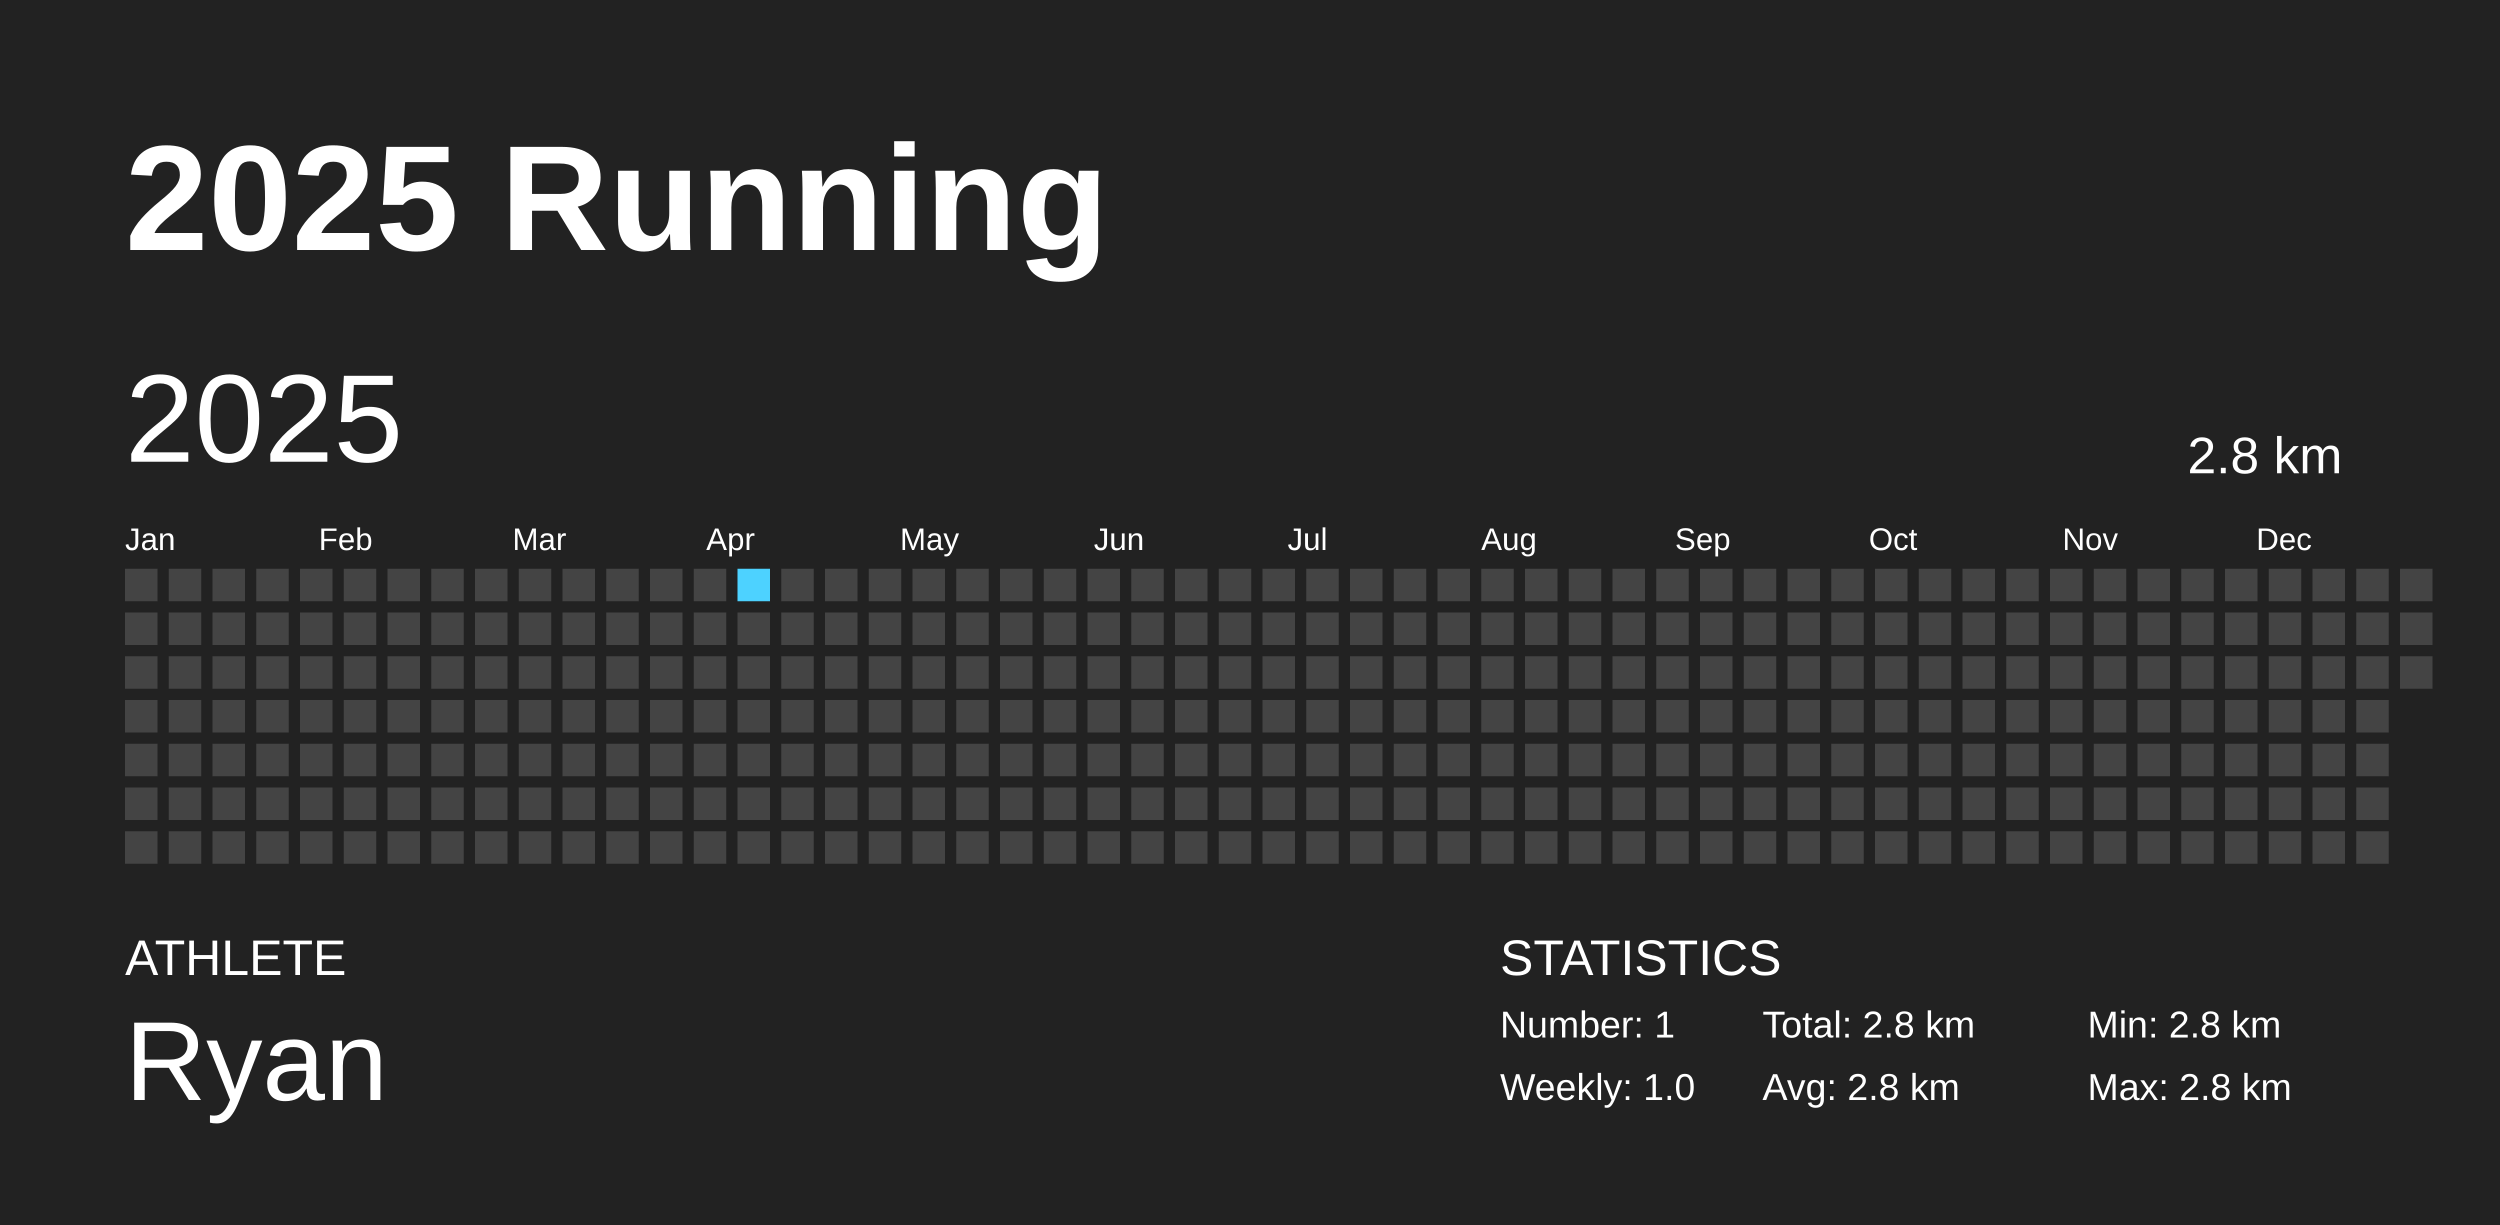
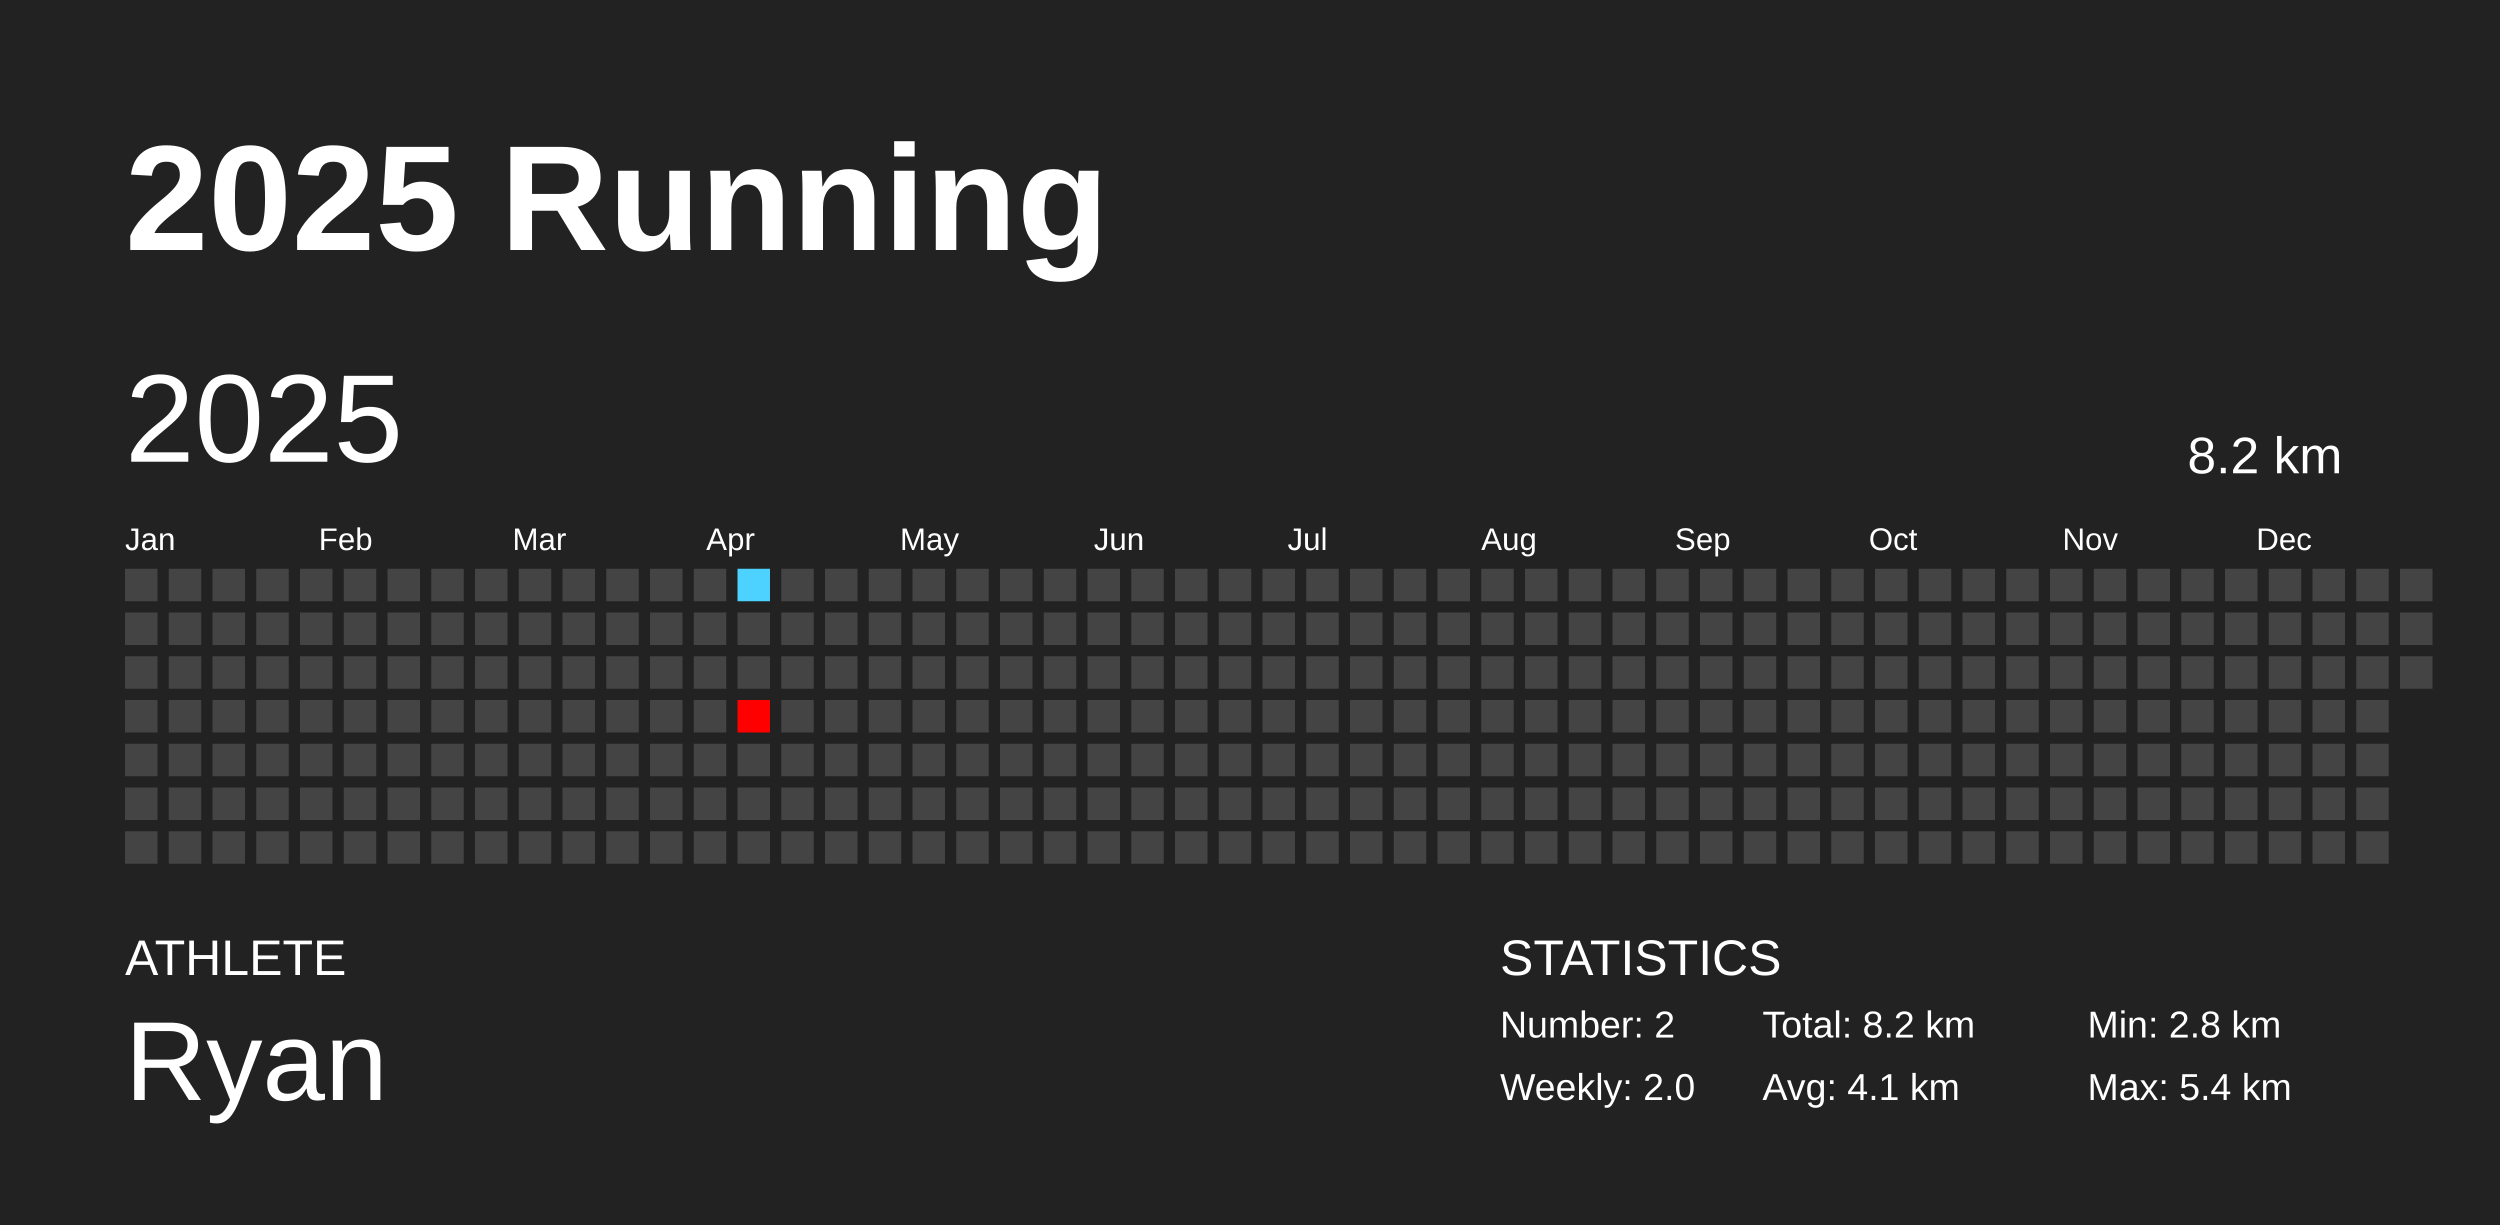
<svg xmlns="http://www.w3.org/2000/svg" baseProfile="full" height="98mm" version="1.1" viewBox="0,0,200,98" width="200mm">
  <defs />
  <rect fill="#222222" height="98" width="200" x="0" y="0" />
  <text fill="#FFFFFF" style="font-size:12px; font-family:Arial; font-weight:bold;" x="10" y="20">2025 Running</text>
  <text fill="#FFFFFF" style="font-size:4px; font-family:Arial" x="10" y="78">ATHLETE</text>
  <text fill="#FFFFFF" style="font-size:9px; font-family:Arial" x="10" y="88">Ryan</text>
  <text fill="#FFFFFF" style="font-size:4px; font-family:Arial" x="120" y="78">STATISTICS</text>
-   <text fill="#FFFFFF" style="font-size:3px; font-family:Arial" x="120" y="83">Number: 1</text>
-   <text fill="#FFFFFF" style="font-size:3px; font-family:Arial" x="120" y="88">Weekly: 1.0</text>
-   <text fill="#FFFFFF" style="font-size:3px; font-family:Arial" x="141" y="83">Total: 2.8 km</text>
-   <text fill="#FFFFFF" style="font-size:3px; font-family:Arial" x="141" y="88">Avg: 2.8 km</text>
+   <text fill="#FFFFFF" style="font-size:3px; font-family:Arial" x="120" y="83">Number: 2</text>
+   <text fill="#FFFFFF" style="font-size:3px; font-family:Arial" x="120" y="88">Weekly: 2.0</text>
+   <text fill="#FFFFFF" style="font-size:3px; font-family:Arial" x="141" y="83">Total: 8.2 km</text>
+   <text fill="#FFFFFF" style="font-size:3px; font-family:Arial" x="141" y="88">Avg: 4.1 km</text>
  <text fill="#FFFFFF" style="font-size:3px; font-family:Arial" x="167" y="83">Min: 2.8 km</text>
-   <text fill="#FFFFFF" style="font-size:3px; font-family:Arial" x="167" y="88">Max: 2.8 km</text>
+   <text fill="#FFFFFF" style="font-size:3px; font-family:Arial" x="167" y="88">Max: 5.4 km</text>
  <text dominant-baseline="hanging" fill="#FFFFFF" style="font-size:10.0px; font-family:Arial;" x="10" y="30">2025</text>
-   <text dominant-baseline="hanging" fill="#FFFFFF" style="font-size:4.125px; font-family:Arial;" x="175" y="35">2.8 km</text>
+   <text dominant-baseline="hanging" fill="#FFFFFF" style="font-size:4.125px; font-family:Arial;" x="175" y="35">8.2 km</text>
  <text fill="#FFFFFF" style="font-size:2.5px; font-family:Arial" x="10.0" y="44">Jan</text>
  <text fill="#FFFFFF" style="font-size:2.5px; font-family:Arial" x="25.5" y="44">Feb</text>
  <text fill="#FFFFFF" style="font-size:2.5px; font-family:Arial" x="41.0" y="44">Mar</text>
  <text fill="#FFFFFF" style="font-size:2.5px; font-family:Arial" x="56.5" y="44">Apr</text>
  <text fill="#FFFFFF" style="font-size:2.5px; font-family:Arial" x="72.0" y="44">May</text>
  <text fill="#FFFFFF" style="font-size:2.5px; font-family:Arial" x="87.5" y="44">Jun</text>
  <text fill="#FFFFFF" style="font-size:2.5px; font-family:Arial" x="103.0" y="44">Jul</text>
  <text fill="#FFFFFF" style="font-size:2.5px; font-family:Arial" x="118.5" y="44">Aug</text>
  <text fill="#FFFFFF" style="font-size:2.5px; font-family:Arial" x="134.0" y="44">Sep</text>
  <text fill="#FFFFFF" style="font-size:2.5px; font-family:Arial" x="149.5" y="44">Oct</text>
  <text fill="#FFFFFF" style="font-size:2.5px; font-family:Arial" x="165.0" y="44">Nov</text>
  <text fill="#FFFFFF" style="font-size:2.5px; font-family:Arial" x="180.5" y="44">Dec</text>
  <rect fill="#444444" height="2.6" width="2.6" x="10.0" y="45.5" />
  <rect fill="#444444" height="2.6" width="2.6" x="10.0" y="49.0" />
  <rect fill="#444444" height="2.6" width="2.6" x="10.0" y="52.5" />
  <rect fill="#444444" height="2.6" width="2.6" x="10.0" y="56.0" />
  <rect fill="#444444" height="2.6" width="2.6" x="10.0" y="59.5" />
  <rect fill="#444444" height="2.6" width="2.6" x="10.0" y="63.0" />
  <rect fill="#444444" height="2.6" width="2.6" x="10.0" y="66.5" />
  <rect fill="#444444" height="2.6" width="2.6" x="13.5" y="45.5" />
  <rect fill="#444444" height="2.6" width="2.6" x="13.5" y="49.0" />
  <rect fill="#444444" height="2.6" width="2.6" x="13.5" y="52.5" />
  <rect fill="#444444" height="2.6" width="2.6" x="13.5" y="56.0" />
  <rect fill="#444444" height="2.6" width="2.6" x="13.5" y="59.5" />
  <rect fill="#444444" height="2.6" width="2.6" x="13.5" y="63.0" />
  <rect fill="#444444" height="2.6" width="2.6" x="13.5" y="66.5" />
  <rect fill="#444444" height="2.6" width="2.6" x="17.0" y="45.5" />
  <rect fill="#444444" height="2.6" width="2.6" x="17.0" y="49.0" />
  <rect fill="#444444" height="2.6" width="2.6" x="17.0" y="52.5" />
  <rect fill="#444444" height="2.6" width="2.6" x="17.0" y="56.0" />
  <rect fill="#444444" height="2.6" width="2.6" x="17.0" y="59.5" />
  <rect fill="#444444" height="2.6" width="2.6" x="17.0" y="63.0" />
  <rect fill="#444444" height="2.6" width="2.6" x="17.0" y="66.5" />
  <rect fill="#444444" height="2.6" width="2.6" x="20.5" y="45.5" />
  <rect fill="#444444" height="2.6" width="2.6" x="20.5" y="49.0" />
  <rect fill="#444444" height="2.6" width="2.6" x="20.5" y="52.5" />
  <rect fill="#444444" height="2.6" width="2.6" x="20.5" y="56.0" />
  <rect fill="#444444" height="2.6" width="2.6" x="20.5" y="59.5" />
  <rect fill="#444444" height="2.6" width="2.6" x="20.5" y="63.0" />
  <rect fill="#444444" height="2.6" width="2.6" x="20.5" y="66.5" />
  <rect fill="#444444" height="2.6" width="2.6" x="24.0" y="45.5" />
  <rect fill="#444444" height="2.6" width="2.6" x="24.0" y="49.0" />
  <rect fill="#444444" height="2.6" width="2.6" x="24.0" y="52.5" />
  <rect fill="#444444" height="2.6" width="2.6" x="24.0" y="56.0" />
  <rect fill="#444444" height="2.6" width="2.6" x="24.0" y="59.5" />
  <rect fill="#444444" height="2.6" width="2.6" x="24.0" y="63.0" />
  <rect fill="#444444" height="2.6" width="2.6" x="24.0" y="66.5" />
  <rect fill="#444444" height="2.6" width="2.6" x="27.5" y="45.5" />
  <rect fill="#444444" height="2.6" width="2.6" x="27.5" y="49.0" />
  <rect fill="#444444" height="2.6" width="2.6" x="27.5" y="52.5" />
  <rect fill="#444444" height="2.6" width="2.6" x="27.5" y="56.0" />
  <rect fill="#444444" height="2.6" width="2.6" x="27.5" y="59.5" />
  <rect fill="#444444" height="2.6" width="2.6" x="27.5" y="63.0" />
  <rect fill="#444444" height="2.6" width="2.6" x="27.5" y="66.5" />
  <rect fill="#444444" height="2.6" width="2.6" x="31.0" y="45.5" />
  <rect fill="#444444" height="2.6" width="2.6" x="31.0" y="49.0" />
  <rect fill="#444444" height="2.6" width="2.6" x="31.0" y="52.5" />
  <rect fill="#444444" height="2.6" width="2.6" x="31.0" y="56.0" />
  <rect fill="#444444" height="2.6" width="2.6" x="31.0" y="59.5" />
  <rect fill="#444444" height="2.6" width="2.6" x="31.0" y="63.0" />
  <rect fill="#444444" height="2.6" width="2.6" x="31.0" y="66.5" />
  <rect fill="#444444" height="2.6" width="2.6" x="34.5" y="45.5" />
  <rect fill="#444444" height="2.6" width="2.6" x="34.5" y="49.0" />
  <rect fill="#444444" height="2.6" width="2.6" x="34.5" y="52.5" />
  <rect fill="#444444" height="2.6" width="2.6" x="34.5" y="56.0" />
  <rect fill="#444444" height="2.6" width="2.6" x="34.5" y="59.5" />
  <rect fill="#444444" height="2.6" width="2.6" x="34.5" y="63.0" />
  <rect fill="#444444" height="2.6" width="2.6" x="34.5" y="66.5" />
  <rect fill="#444444" height="2.6" width="2.6" x="38.0" y="45.5" />
  <rect fill="#444444" height="2.6" width="2.6" x="38.0" y="49.0" />
  <rect fill="#444444" height="2.6" width="2.6" x="38.0" y="52.5" />
  <rect fill="#444444" height="2.6" width="2.6" x="38.0" y="56.0" />
  <rect fill="#444444" height="2.6" width="2.6" x="38.0" y="59.5" />
  <rect fill="#444444" height="2.6" width="2.6" x="38.0" y="63.0" />
  <rect fill="#444444" height="2.6" width="2.6" x="38.0" y="66.5" />
  <rect fill="#444444" height="2.6" width="2.6" x="41.5" y="45.5" />
  <rect fill="#444444" height="2.6" width="2.6" x="41.5" y="49.0" />
  <rect fill="#444444" height="2.6" width="2.6" x="41.5" y="52.5" />
  <rect fill="#444444" height="2.6" width="2.6" x="41.5" y="56.0" />
  <rect fill="#444444" height="2.6" width="2.6" x="41.5" y="59.5" />
  <rect fill="#444444" height="2.6" width="2.6" x="41.5" y="63.0" />
  <rect fill="#444444" height="2.6" width="2.6" x="41.5" y="66.5" />
  <rect fill="#444444" height="2.6" width="2.6" x="45.0" y="45.5" />
  <rect fill="#444444" height="2.6" width="2.6" x="45.0" y="49.0" />
  <rect fill="#444444" height="2.6" width="2.6" x="45.0" y="52.5" />
  <rect fill="#444444" height="2.6" width="2.6" x="45.0" y="56.0" />
  <rect fill="#444444" height="2.6" width="2.6" x="45.0" y="59.5" />
  <rect fill="#444444" height="2.6" width="2.6" x="45.0" y="63.0" />
  <rect fill="#444444" height="2.6" width="2.6" x="45.0" y="66.5" />
  <rect fill="#444444" height="2.6" width="2.6" x="48.5" y="45.5" />
  <rect fill="#444444" height="2.6" width="2.6" x="48.5" y="49.0" />
  <rect fill="#444444" height="2.6" width="2.6" x="48.5" y="52.5" />
  <rect fill="#444444" height="2.6" width="2.6" x="48.5" y="56.0" />
  <rect fill="#444444" height="2.6" width="2.6" x="48.5" y="59.5" />
  <rect fill="#444444" height="2.6" width="2.6" x="48.5" y="63.0" />
  <rect fill="#444444" height="2.6" width="2.6" x="48.5" y="66.5" />
  <rect fill="#444444" height="2.6" width="2.6" x="52.0" y="45.5" />
  <rect fill="#444444" height="2.6" width="2.6" x="52.0" y="49.0" />
  <rect fill="#444444" height="2.6" width="2.6" x="52.0" y="52.5" />
  <rect fill="#444444" height="2.6" width="2.6" x="52.0" y="56.0" />
  <rect fill="#444444" height="2.6" width="2.6" x="52.0" y="59.5" />
  <rect fill="#444444" height="2.6" width="2.6" x="52.0" y="63.0" />
  <rect fill="#444444" height="2.6" width="2.6" x="52.0" y="66.5" />
  <rect fill="#444444" height="2.6" width="2.6" x="55.5" y="45.5" />
  <rect fill="#444444" height="2.6" width="2.6" x="55.5" y="49.0" />
  <rect fill="#444444" height="2.6" width="2.6" x="55.5" y="52.5" />
  <rect fill="#444444" height="2.6" width="2.6" x="55.5" y="56.0" />
  <rect fill="#444444" height="2.6" width="2.6" x="55.5" y="59.5" />
  <rect fill="#444444" height="2.6" width="2.6" x="55.5" y="63.0" />
  <rect fill="#444444" height="2.6" width="2.6" x="55.5" y="66.5" />
-   <rect fill="#4DD2FF" height="2.6" width="2.6" x="59.0" y="45.5" />
+   <rect fill="#4dd2ff" height="2.6" width="2.6" x="59.0" y="45.5" />
  <rect fill="#444444" height="2.6" width="2.6" x="59.0" y="49.0" />
  <rect fill="#444444" height="2.6" width="2.6" x="59.0" y="52.5" />
-   <rect fill="#444444" height="2.6" width="2.6" x="59.0" y="56.0" />
+   <rect fill="#ff0000" height="2.6" width="2.6" x="59.0" y="56.0" />
  <rect fill="#444444" height="2.6" width="2.6" x="59.0" y="59.5" />
  <rect fill="#444444" height="2.6" width="2.6" x="59.0" y="63.0" />
  <rect fill="#444444" height="2.6" width="2.6" x="59.0" y="66.5" />
  <rect fill="#444444" height="2.6" width="2.6" x="62.5" y="45.5" />
  <rect fill="#444444" height="2.6" width="2.6" x="62.5" y="49.0" />
  <rect fill="#444444" height="2.6" width="2.6" x="62.5" y="52.5" />
  <rect fill="#444444" height="2.6" width="2.6" x="62.5" y="56.0" />
  <rect fill="#444444" height="2.6" width="2.6" x="62.5" y="59.5" />
  <rect fill="#444444" height="2.6" width="2.6" x="62.5" y="63.0" />
  <rect fill="#444444" height="2.6" width="2.6" x="62.5" y="66.5" />
  <rect fill="#444444" height="2.6" width="2.6" x="66.0" y="45.5" />
  <rect fill="#444444" height="2.6" width="2.6" x="66.0" y="49.0" />
  <rect fill="#444444" height="2.6" width="2.6" x="66.0" y="52.5" />
  <rect fill="#444444" height="2.6" width="2.6" x="66.0" y="56.0" />
  <rect fill="#444444" height="2.6" width="2.6" x="66.0" y="59.5" />
  <rect fill="#444444" height="2.6" width="2.6" x="66.0" y="63.0" />
  <rect fill="#444444" height="2.6" width="2.6" x="66.0" y="66.5" />
  <rect fill="#444444" height="2.6" width="2.6" x="69.5" y="45.5" />
  <rect fill="#444444" height="2.6" width="2.6" x="69.5" y="49.0" />
  <rect fill="#444444" height="2.6" width="2.6" x="69.5" y="52.5" />
  <rect fill="#444444" height="2.6" width="2.6" x="69.5" y="56.0" />
  <rect fill="#444444" height="2.6" width="2.6" x="69.5" y="59.5" />
  <rect fill="#444444" height="2.6" width="2.6" x="69.5" y="63.0" />
  <rect fill="#444444" height="2.6" width="2.6" x="69.5" y="66.5" />
  <rect fill="#444444" height="2.6" width="2.6" x="73.0" y="45.5" />
  <rect fill="#444444" height="2.6" width="2.6" x="73.0" y="49.0" />
  <rect fill="#444444" height="2.6" width="2.6" x="73.0" y="52.5" />
  <rect fill="#444444" height="2.6" width="2.6" x="73.0" y="56.0" />
  <rect fill="#444444" height="2.6" width="2.6" x="73.0" y="59.5" />
  <rect fill="#444444" height="2.6" width="2.6" x="73.0" y="63.0" />
  <rect fill="#444444" height="2.6" width="2.6" x="73.0" y="66.5" />
  <rect fill="#444444" height="2.6" width="2.6" x="76.5" y="45.5" />
  <rect fill="#444444" height="2.6" width="2.6" x="76.5" y="49.0" />
  <rect fill="#444444" height="2.6" width="2.6" x="76.5" y="52.5" />
  <rect fill="#444444" height="2.6" width="2.6" x="76.5" y="56.0" />
  <rect fill="#444444" height="2.6" width="2.6" x="76.5" y="59.5" />
  <rect fill="#444444" height="2.6" width="2.6" x="76.5" y="63.0" />
  <rect fill="#444444" height="2.6" width="2.6" x="76.5" y="66.5" />
  <rect fill="#444444" height="2.6" width="2.6" x="80.0" y="45.5" />
  <rect fill="#444444" height="2.6" width="2.6" x="80.0" y="49.0" />
  <rect fill="#444444" height="2.6" width="2.6" x="80.0" y="52.5" />
  <rect fill="#444444" height="2.6" width="2.6" x="80.0" y="56.0" />
  <rect fill="#444444" height="2.6" width="2.6" x="80.0" y="59.5" />
  <rect fill="#444444" height="2.6" width="2.6" x="80.0" y="63.0" />
  <rect fill="#444444" height="2.6" width="2.6" x="80.0" y="66.5" />
  <rect fill="#444444" height="2.6" width="2.6" x="83.5" y="45.5" />
  <rect fill="#444444" height="2.6" width="2.6" x="83.5" y="49.0" />
  <rect fill="#444444" height="2.6" width="2.6" x="83.5" y="52.5" />
  <rect fill="#444444" height="2.6" width="2.6" x="83.5" y="56.0" />
  <rect fill="#444444" height="2.6" width="2.6" x="83.5" y="59.5" />
  <rect fill="#444444" height="2.6" width="2.6" x="83.5" y="63.0" />
  <rect fill="#444444" height="2.6" width="2.6" x="83.5" y="66.5" />
  <rect fill="#444444" height="2.6" width="2.6" x="87.0" y="45.5" />
  <rect fill="#444444" height="2.6" width="2.6" x="87.0" y="49.0" />
  <rect fill="#444444" height="2.6" width="2.6" x="87.0" y="52.5" />
  <rect fill="#444444" height="2.6" width="2.6" x="87.0" y="56.0" />
  <rect fill="#444444" height="2.6" width="2.6" x="87.0" y="59.5" />
  <rect fill="#444444" height="2.6" width="2.6" x="87.0" y="63.0" />
  <rect fill="#444444" height="2.6" width="2.6" x="87.0" y="66.5" />
  <rect fill="#444444" height="2.6" width="2.6" x="90.5" y="45.5" />
  <rect fill="#444444" height="2.6" width="2.6" x="90.5" y="49.0" />
  <rect fill="#444444" height="2.6" width="2.6" x="90.5" y="52.5" />
  <rect fill="#444444" height="2.6" width="2.6" x="90.5" y="56.0" />
  <rect fill="#444444" height="2.6" width="2.6" x="90.5" y="59.5" />
  <rect fill="#444444" height="2.6" width="2.6" x="90.5" y="63.0" />
  <rect fill="#444444" height="2.6" width="2.6" x="90.5" y="66.5" />
  <rect fill="#444444" height="2.6" width="2.6" x="94.0" y="45.5" />
  <rect fill="#444444" height="2.6" width="2.6" x="94.0" y="49.0" />
  <rect fill="#444444" height="2.6" width="2.6" x="94.0" y="52.5" />
  <rect fill="#444444" height="2.6" width="2.6" x="94.0" y="56.0" />
  <rect fill="#444444" height="2.6" width="2.6" x="94.0" y="59.5" />
  <rect fill="#444444" height="2.6" width="2.6" x="94.0" y="63.0" />
  <rect fill="#444444" height="2.6" width="2.6" x="94.0" y="66.5" />
  <rect fill="#444444" height="2.6" width="2.6" x="97.5" y="45.5" />
  <rect fill="#444444" height="2.6" width="2.6" x="97.5" y="49.0" />
  <rect fill="#444444" height="2.6" width="2.6" x="97.5" y="52.5" />
  <rect fill="#444444" height="2.6" width="2.6" x="97.5" y="56.0" />
  <rect fill="#444444" height="2.6" width="2.6" x="97.5" y="59.5" />
  <rect fill="#444444" height="2.6" width="2.6" x="97.5" y="63.0" />
  <rect fill="#444444" height="2.6" width="2.6" x="97.5" y="66.5" />
  <rect fill="#444444" height="2.6" width="2.6" x="101.0" y="45.5" />
  <rect fill="#444444" height="2.6" width="2.6" x="101.0" y="49.0" />
  <rect fill="#444444" height="2.6" width="2.6" x="101.0" y="52.5" />
  <rect fill="#444444" height="2.6" width="2.6" x="101.0" y="56.0" />
  <rect fill="#444444" height="2.6" width="2.6" x="101.0" y="59.5" />
  <rect fill="#444444" height="2.6" width="2.6" x="101.0" y="63.0" />
  <rect fill="#444444" height="2.6" width="2.6" x="101.0" y="66.5" />
  <rect fill="#444444" height="2.6" width="2.6" x="104.5" y="45.5" />
  <rect fill="#444444" height="2.6" width="2.6" x="104.5" y="49.0" />
  <rect fill="#444444" height="2.6" width="2.6" x="104.5" y="52.5" />
  <rect fill="#444444" height="2.6" width="2.6" x="104.5" y="56.0" />
  <rect fill="#444444" height="2.6" width="2.6" x="104.5" y="59.5" />
  <rect fill="#444444" height="2.6" width="2.6" x="104.5" y="63.0" />
  <rect fill="#444444" height="2.6" width="2.6" x="104.5" y="66.5" />
  <rect fill="#444444" height="2.6" width="2.6" x="108.0" y="45.5" />
  <rect fill="#444444" height="2.6" width="2.6" x="108.0" y="49.0" />
  <rect fill="#444444" height="2.6" width="2.6" x="108.0" y="52.5" />
  <rect fill="#444444" height="2.6" width="2.6" x="108.0" y="56.0" />
  <rect fill="#444444" height="2.6" width="2.6" x="108.0" y="59.5" />
  <rect fill="#444444" height="2.6" width="2.6" x="108.0" y="63.0" />
  <rect fill="#444444" height="2.6" width="2.6" x="108.0" y="66.5" />
  <rect fill="#444444" height="2.6" width="2.6" x="111.5" y="45.5" />
  <rect fill="#444444" height="2.6" width="2.6" x="111.5" y="49.0" />
  <rect fill="#444444" height="2.6" width="2.6" x="111.5" y="52.5" />
  <rect fill="#444444" height="2.6" width="2.6" x="111.5" y="56.0" />
  <rect fill="#444444" height="2.6" width="2.6" x="111.5" y="59.5" />
  <rect fill="#444444" height="2.6" width="2.6" x="111.5" y="63.0" />
  <rect fill="#444444" height="2.6" width="2.6" x="111.5" y="66.5" />
  <rect fill="#444444" height="2.6" width="2.6" x="115.0" y="45.5" />
  <rect fill="#444444" height="2.6" width="2.6" x="115.0" y="49.0" />
  <rect fill="#444444" height="2.6" width="2.6" x="115.0" y="52.5" />
  <rect fill="#444444" height="2.6" width="2.6" x="115.0" y="56.0" />
  <rect fill="#444444" height="2.6" width="2.6" x="115.0" y="59.5" />
  <rect fill="#444444" height="2.6" width="2.6" x="115.0" y="63.0" />
  <rect fill="#444444" height="2.6" width="2.6" x="115.0" y="66.5" />
  <rect fill="#444444" height="2.6" width="2.6" x="118.5" y="45.5" />
  <rect fill="#444444" height="2.6" width="2.6" x="118.5" y="49.0" />
  <rect fill="#444444" height="2.6" width="2.6" x="118.5" y="52.5" />
  <rect fill="#444444" height="2.6" width="2.6" x="118.5" y="56.0" />
  <rect fill="#444444" height="2.6" width="2.6" x="118.5" y="59.5" />
  <rect fill="#444444" height="2.6" width="2.6" x="118.5" y="63.0" />
  <rect fill="#444444" height="2.6" width="2.6" x="118.5" y="66.5" />
  <rect fill="#444444" height="2.6" width="2.6" x="122.0" y="45.5" />
  <rect fill="#444444" height="2.6" width="2.6" x="122.0" y="49.0" />
  <rect fill="#444444" height="2.6" width="2.6" x="122.0" y="52.5" />
  <rect fill="#444444" height="2.6" width="2.6" x="122.0" y="56.0" />
  <rect fill="#444444" height="2.6" width="2.6" x="122.0" y="59.5" />
  <rect fill="#444444" height="2.6" width="2.6" x="122.0" y="63.0" />
  <rect fill="#444444" height="2.6" width="2.6" x="122.0" y="66.5" />
  <rect fill="#444444" height="2.6" width="2.6" x="125.5" y="45.5" />
  <rect fill="#444444" height="2.6" width="2.6" x="125.5" y="49.0" />
  <rect fill="#444444" height="2.6" width="2.6" x="125.5" y="52.5" />
  <rect fill="#444444" height="2.6" width="2.6" x="125.5" y="56.0" />
  <rect fill="#444444" height="2.6" width="2.6" x="125.5" y="59.5" />
  <rect fill="#444444" height="2.6" width="2.6" x="125.5" y="63.0" />
  <rect fill="#444444" height="2.6" width="2.6" x="125.5" y="66.5" />
  <rect fill="#444444" height="2.6" width="2.6" x="129.0" y="45.5" />
  <rect fill="#444444" height="2.6" width="2.6" x="129.0" y="49.0" />
  <rect fill="#444444" height="2.6" width="2.6" x="129.0" y="52.5" />
  <rect fill="#444444" height="2.6" width="2.6" x="129.0" y="56.0" />
  <rect fill="#444444" height="2.6" width="2.6" x="129.0" y="59.5" />
  <rect fill="#444444" height="2.6" width="2.6" x="129.0" y="63.0" />
  <rect fill="#444444" height="2.6" width="2.6" x="129.0" y="66.5" />
  <rect fill="#444444" height="2.6" width="2.6" x="132.5" y="45.5" />
  <rect fill="#444444" height="2.6" width="2.6" x="132.5" y="49.0" />
  <rect fill="#444444" height="2.6" width="2.6" x="132.5" y="52.5" />
  <rect fill="#444444" height="2.6" width="2.6" x="132.5" y="56.0" />
  <rect fill="#444444" height="2.6" width="2.6" x="132.5" y="59.5" />
  <rect fill="#444444" height="2.6" width="2.6" x="132.5" y="63.0" />
  <rect fill="#444444" height="2.6" width="2.6" x="132.5" y="66.5" />
  <rect fill="#444444" height="2.6" width="2.6" x="136.0" y="45.5" />
  <rect fill="#444444" height="2.6" width="2.6" x="136.0" y="49.0" />
  <rect fill="#444444" height="2.6" width="2.6" x="136.0" y="52.5" />
  <rect fill="#444444" height="2.6" width="2.6" x="136.0" y="56.0" />
  <rect fill="#444444" height="2.6" width="2.6" x="136.0" y="59.5" />
  <rect fill="#444444" height="2.6" width="2.6" x="136.0" y="63.0" />
  <rect fill="#444444" height="2.6" width="2.6" x="136.0" y="66.5" />
  <rect fill="#444444" height="2.6" width="2.6" x="139.5" y="45.5" />
  <rect fill="#444444" height="2.6" width="2.6" x="139.5" y="49.0" />
  <rect fill="#444444" height="2.6" width="2.6" x="139.5" y="52.5" />
  <rect fill="#444444" height="2.6" width="2.6" x="139.5" y="56.0" />
  <rect fill="#444444" height="2.6" width="2.6" x="139.5" y="59.5" />
  <rect fill="#444444" height="2.6" width="2.6" x="139.5" y="63.0" />
  <rect fill="#444444" height="2.6" width="2.6" x="139.5" y="66.5" />
  <rect fill="#444444" height="2.6" width="2.6" x="143.0" y="45.5" />
  <rect fill="#444444" height="2.6" width="2.6" x="143.0" y="49.0" />
  <rect fill="#444444" height="2.6" width="2.6" x="143.0" y="52.5" />
  <rect fill="#444444" height="2.6" width="2.6" x="143.0" y="56.0" />
  <rect fill="#444444" height="2.6" width="2.6" x="143.0" y="59.5" />
  <rect fill="#444444" height="2.6" width="2.6" x="143.0" y="63.0" />
  <rect fill="#444444" height="2.6" width="2.6" x="143.0" y="66.5" />
  <rect fill="#444444" height="2.6" width="2.6" x="146.5" y="45.5" />
  <rect fill="#444444" height="2.6" width="2.6" x="146.5" y="49.0" />
  <rect fill="#444444" height="2.6" width="2.6" x="146.5" y="52.5" />
  <rect fill="#444444" height="2.6" width="2.6" x="146.5" y="56.0" />
  <rect fill="#444444" height="2.6" width="2.6" x="146.5" y="59.5" />
  <rect fill="#444444" height="2.6" width="2.6" x="146.5" y="63.0" />
  <rect fill="#444444" height="2.6" width="2.6" x="146.5" y="66.5" />
  <rect fill="#444444" height="2.6" width="2.6" x="150.0" y="45.5" />
  <rect fill="#444444" height="2.6" width="2.6" x="150.0" y="49.0" />
  <rect fill="#444444" height="2.6" width="2.6" x="150.0" y="52.5" />
  <rect fill="#444444" height="2.6" width="2.6" x="150.0" y="56.0" />
  <rect fill="#444444" height="2.6" width="2.6" x="150.0" y="59.5" />
  <rect fill="#444444" height="2.6" width="2.6" x="150.0" y="63.0" />
  <rect fill="#444444" height="2.6" width="2.6" x="150.0" y="66.5" />
  <rect fill="#444444" height="2.6" width="2.6" x="153.5" y="45.5" />
  <rect fill="#444444" height="2.6" width="2.6" x="153.5" y="49.0" />
  <rect fill="#444444" height="2.6" width="2.6" x="153.5" y="52.5" />
  <rect fill="#444444" height="2.6" width="2.6" x="153.5" y="56.0" />
  <rect fill="#444444" height="2.6" width="2.6" x="153.5" y="59.5" />
  <rect fill="#444444" height="2.6" width="2.6" x="153.5" y="63.0" />
  <rect fill="#444444" height="2.6" width="2.6" x="153.5" y="66.5" />
  <rect fill="#444444" height="2.6" width="2.6" x="157.0" y="45.5" />
  <rect fill="#444444" height="2.6" width="2.6" x="157.0" y="49.0" />
  <rect fill="#444444" height="2.6" width="2.6" x="157.0" y="52.5" />
  <rect fill="#444444" height="2.6" width="2.6" x="157.0" y="56.0" />
  <rect fill="#444444" height="2.6" width="2.6" x="157.0" y="59.5" />
  <rect fill="#444444" height="2.6" width="2.6" x="157.0" y="63.0" />
  <rect fill="#444444" height="2.6" width="2.6" x="157.0" y="66.5" />
  <rect fill="#444444" height="2.6" width="2.6" x="160.5" y="45.5" />
  <rect fill="#444444" height="2.6" width="2.6" x="160.5" y="49.0" />
  <rect fill="#444444" height="2.6" width="2.6" x="160.5" y="52.5" />
  <rect fill="#444444" height="2.6" width="2.6" x="160.5" y="56.0" />
  <rect fill="#444444" height="2.6" width="2.6" x="160.5" y="59.5" />
  <rect fill="#444444" height="2.6" width="2.6" x="160.5" y="63.0" />
  <rect fill="#444444" height="2.6" width="2.6" x="160.5" y="66.5" />
  <rect fill="#444444" height="2.6" width="2.6" x="164.0" y="45.5" />
  <rect fill="#444444" height="2.6" width="2.6" x="164.0" y="49.0" />
  <rect fill="#444444" height="2.6" width="2.6" x="164.0" y="52.5" />
  <rect fill="#444444" height="2.6" width="2.6" x="164.0" y="56.0" />
  <rect fill="#444444" height="2.6" width="2.6" x="164.0" y="59.5" />
  <rect fill="#444444" height="2.6" width="2.6" x="164.0" y="63.0" />
  <rect fill="#444444" height="2.6" width="2.6" x="164.0" y="66.5" />
  <rect fill="#444444" height="2.6" width="2.6" x="167.5" y="45.5" />
  <rect fill="#444444" height="2.6" width="2.6" x="167.5" y="49.0" />
  <rect fill="#444444" height="2.6" width="2.6" x="167.5" y="52.5" />
  <rect fill="#444444" height="2.6" width="2.6" x="167.5" y="56.0" />
  <rect fill="#444444" height="2.6" width="2.6" x="167.5" y="59.5" />
  <rect fill="#444444" height="2.6" width="2.6" x="167.5" y="63.0" />
  <rect fill="#444444" height="2.6" width="2.6" x="167.5" y="66.5" />
  <rect fill="#444444" height="2.6" width="2.6" x="171.0" y="45.5" />
  <rect fill="#444444" height="2.6" width="2.6" x="171.0" y="49.0" />
  <rect fill="#444444" height="2.6" width="2.6" x="171.0" y="52.5" />
  <rect fill="#444444" height="2.6" width="2.6" x="171.0" y="56.0" />
  <rect fill="#444444" height="2.6" width="2.6" x="171.0" y="59.5" />
  <rect fill="#444444" height="2.6" width="2.6" x="171.0" y="63.0" />
  <rect fill="#444444" height="2.6" width="2.6" x="171.0" y="66.5" />
  <rect fill="#444444" height="2.6" width="2.6" x="174.5" y="45.5" />
  <rect fill="#444444" height="2.6" width="2.6" x="174.5" y="49.0" />
  <rect fill="#444444" height="2.6" width="2.6" x="174.5" y="52.5" />
  <rect fill="#444444" height="2.6" width="2.6" x="174.5" y="56.0" />
  <rect fill="#444444" height="2.6" width="2.6" x="174.5" y="59.5" />
  <rect fill="#444444" height="2.6" width="2.6" x="174.5" y="63.0" />
  <rect fill="#444444" height="2.6" width="2.6" x="174.5" y="66.5" />
  <rect fill="#444444" height="2.6" width="2.6" x="178.0" y="45.5" />
  <rect fill="#444444" height="2.6" width="2.6" x="178.0" y="49.0" />
  <rect fill="#444444" height="2.6" width="2.6" x="178.0" y="52.5" />
  <rect fill="#444444" height="2.6" width="2.6" x="178.0" y="56.0" />
  <rect fill="#444444" height="2.6" width="2.6" x="178.0" y="59.5" />
  <rect fill="#444444" height="2.6" width="2.6" x="178.0" y="63.0" />
  <rect fill="#444444" height="2.6" width="2.6" x="178.0" y="66.5" />
  <rect fill="#444444" height="2.6" width="2.6" x="181.5" y="45.5" />
  <rect fill="#444444" height="2.6" width="2.6" x="181.5" y="49.0" />
  <rect fill="#444444" height="2.6" width="2.6" x="181.5" y="52.5" />
  <rect fill="#444444" height="2.6" width="2.6" x="181.5" y="56.0" />
  <rect fill="#444444" height="2.6" width="2.6" x="181.5" y="59.5" />
  <rect fill="#444444" height="2.6" width="2.6" x="181.5" y="63.0" />
  <rect fill="#444444" height="2.6" width="2.6" x="181.5" y="66.5" />
  <rect fill="#444444" height="2.6" width="2.6" x="185.0" y="45.5" />
  <rect fill="#444444" height="2.6" width="2.6" x="185.0" y="49.0" />
  <rect fill="#444444" height="2.6" width="2.6" x="185.0" y="52.5" />
  <rect fill="#444444" height="2.6" width="2.6" x="185.0" y="56.0" />
  <rect fill="#444444" height="2.6" width="2.6" x="185.0" y="59.5" />
  <rect fill="#444444" height="2.6" width="2.6" x="185.0" y="63.0" />
  <rect fill="#444444" height="2.6" width="2.6" x="185.0" y="66.5" />
  <rect fill="#444444" height="2.6" width="2.6" x="188.5" y="45.5" />
  <rect fill="#444444" height="2.6" width="2.6" x="188.5" y="49.0" />
  <rect fill="#444444" height="2.6" width="2.6" x="188.5" y="52.5" />
  <rect fill="#444444" height="2.6" width="2.6" x="188.5" y="56.0" />
  <rect fill="#444444" height="2.6" width="2.6" x="188.5" y="59.5" />
  <rect fill="#444444" height="2.6" width="2.6" x="188.5" y="63.0" />
  <rect fill="#444444" height="2.6" width="2.6" x="188.5" y="66.5" />
  <rect fill="#444444" height="2.6" width="2.6" x="192.0" y="45.5" />
  <rect fill="#444444" height="2.6" width="2.6" x="192.0" y="49.0" />
  <rect fill="#444444" height="2.6" width="2.6" x="192.0" y="52.5" />
</svg>
